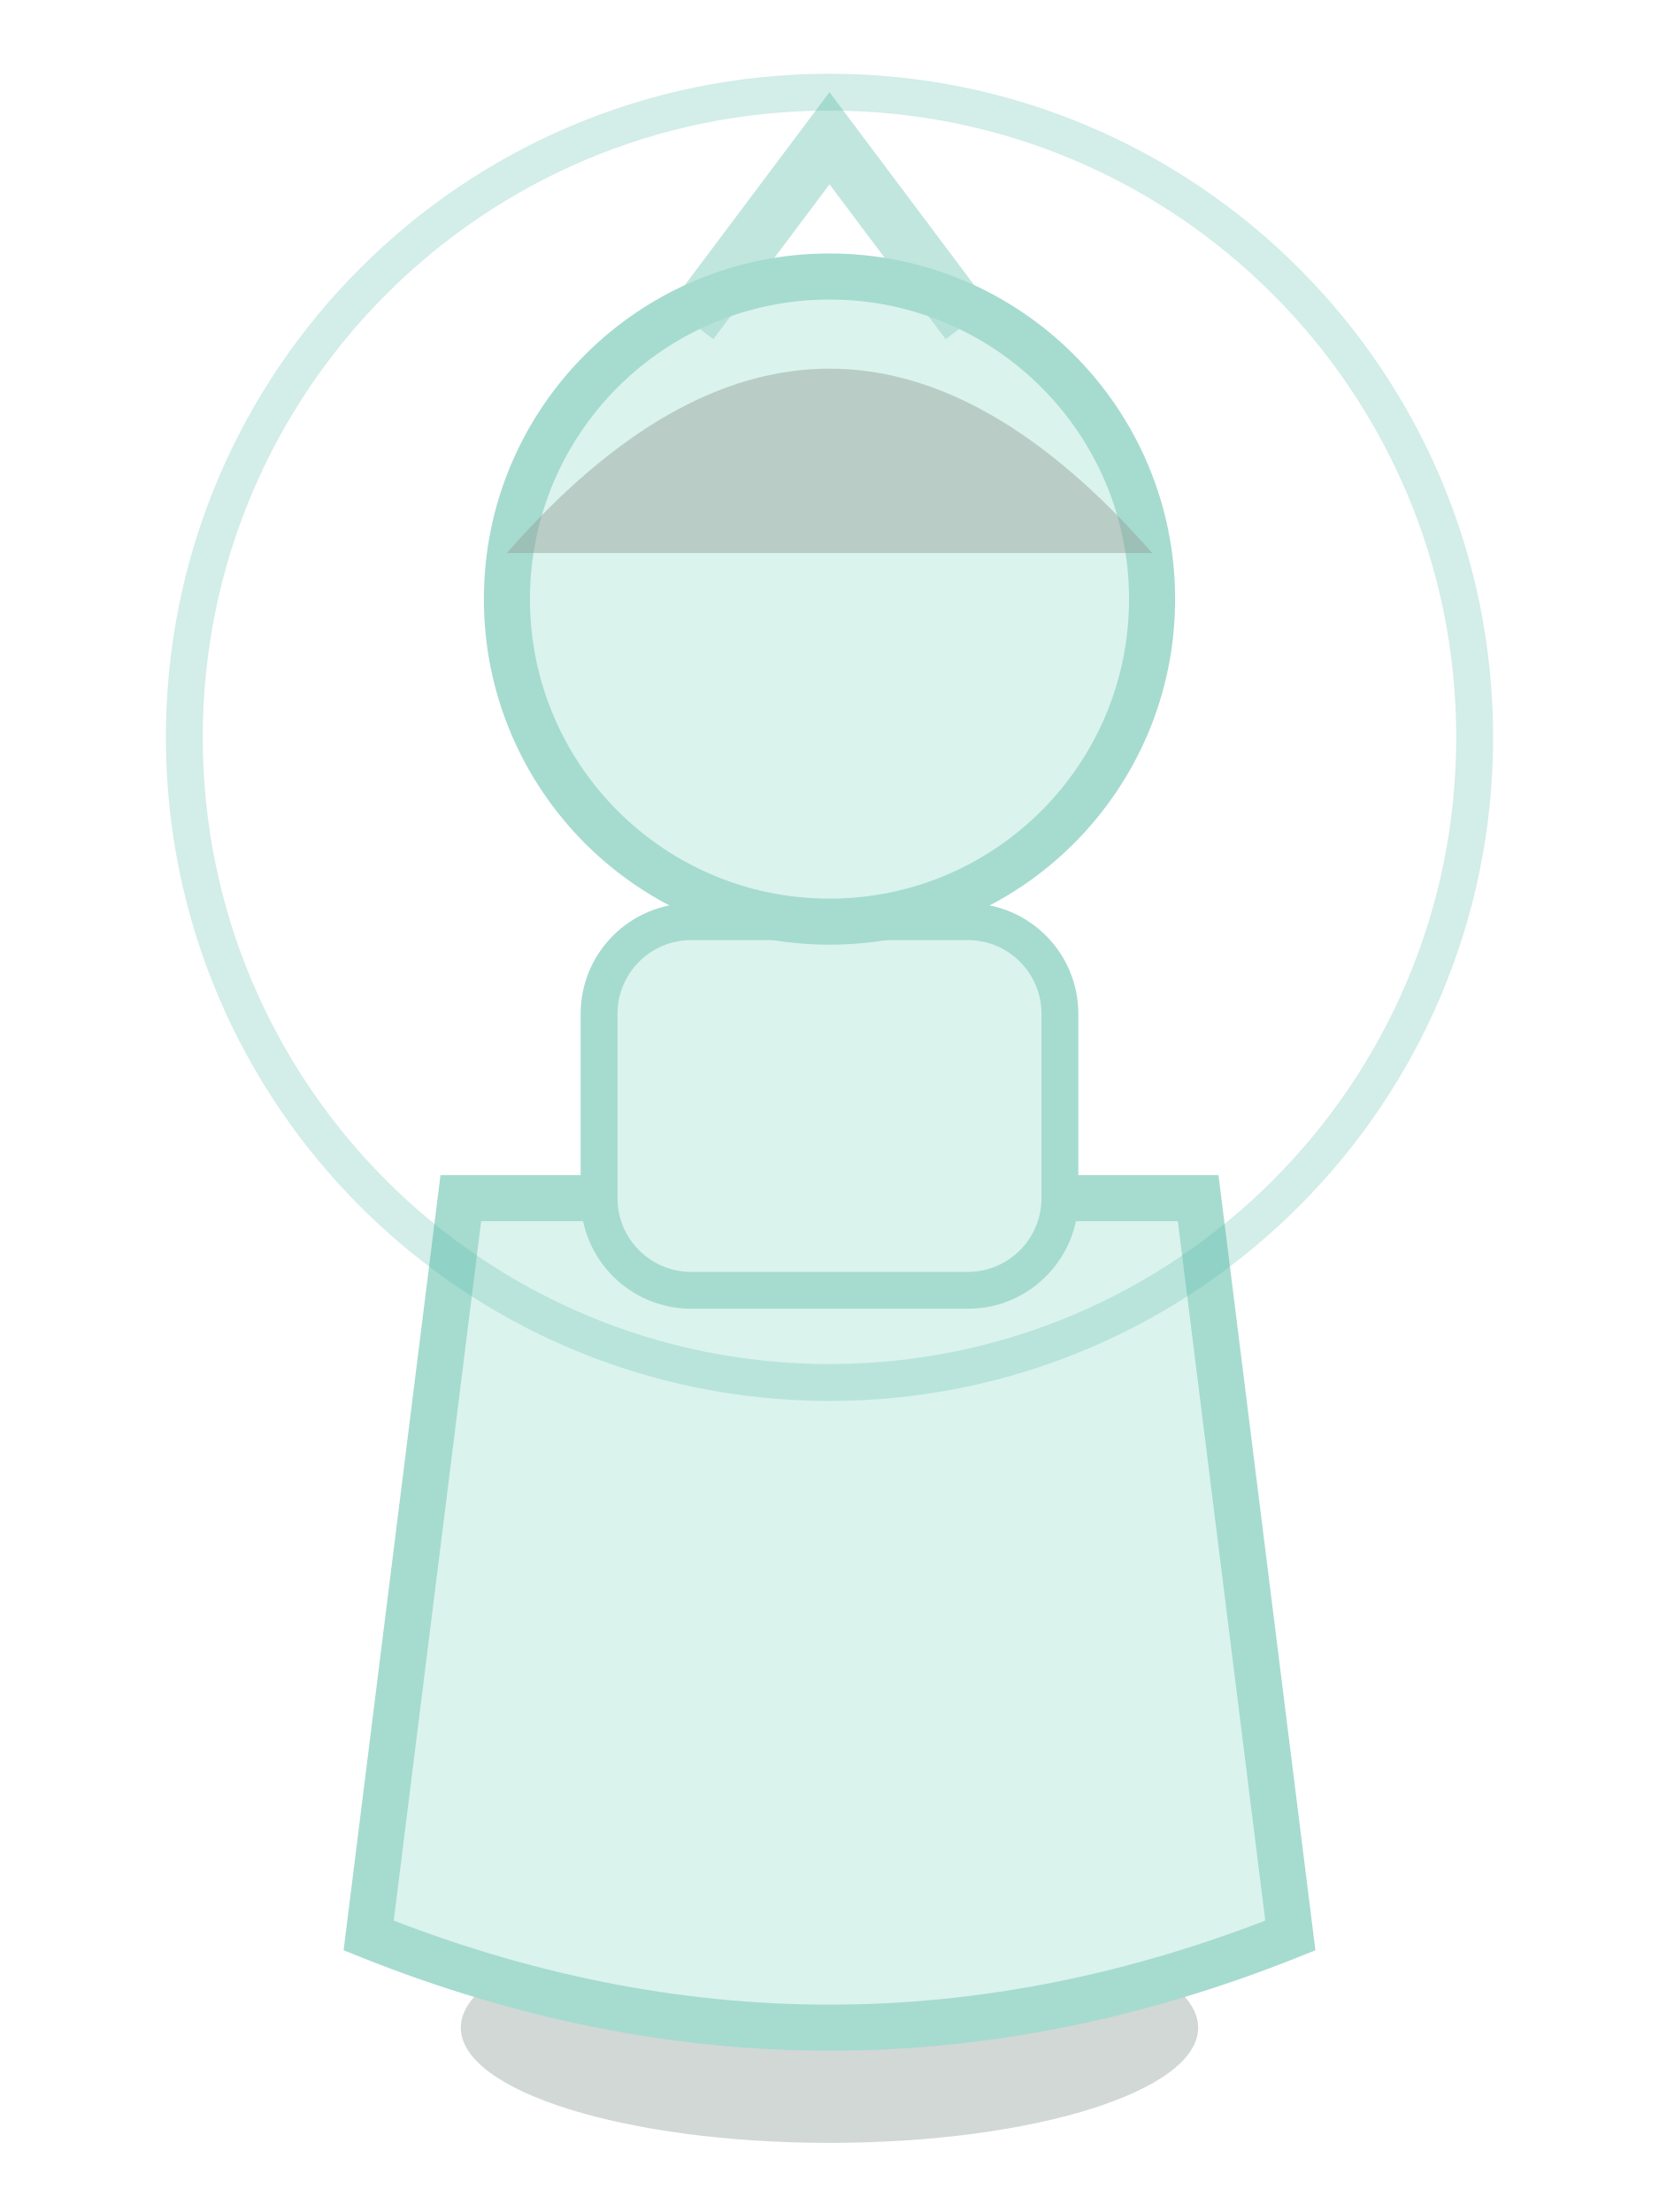
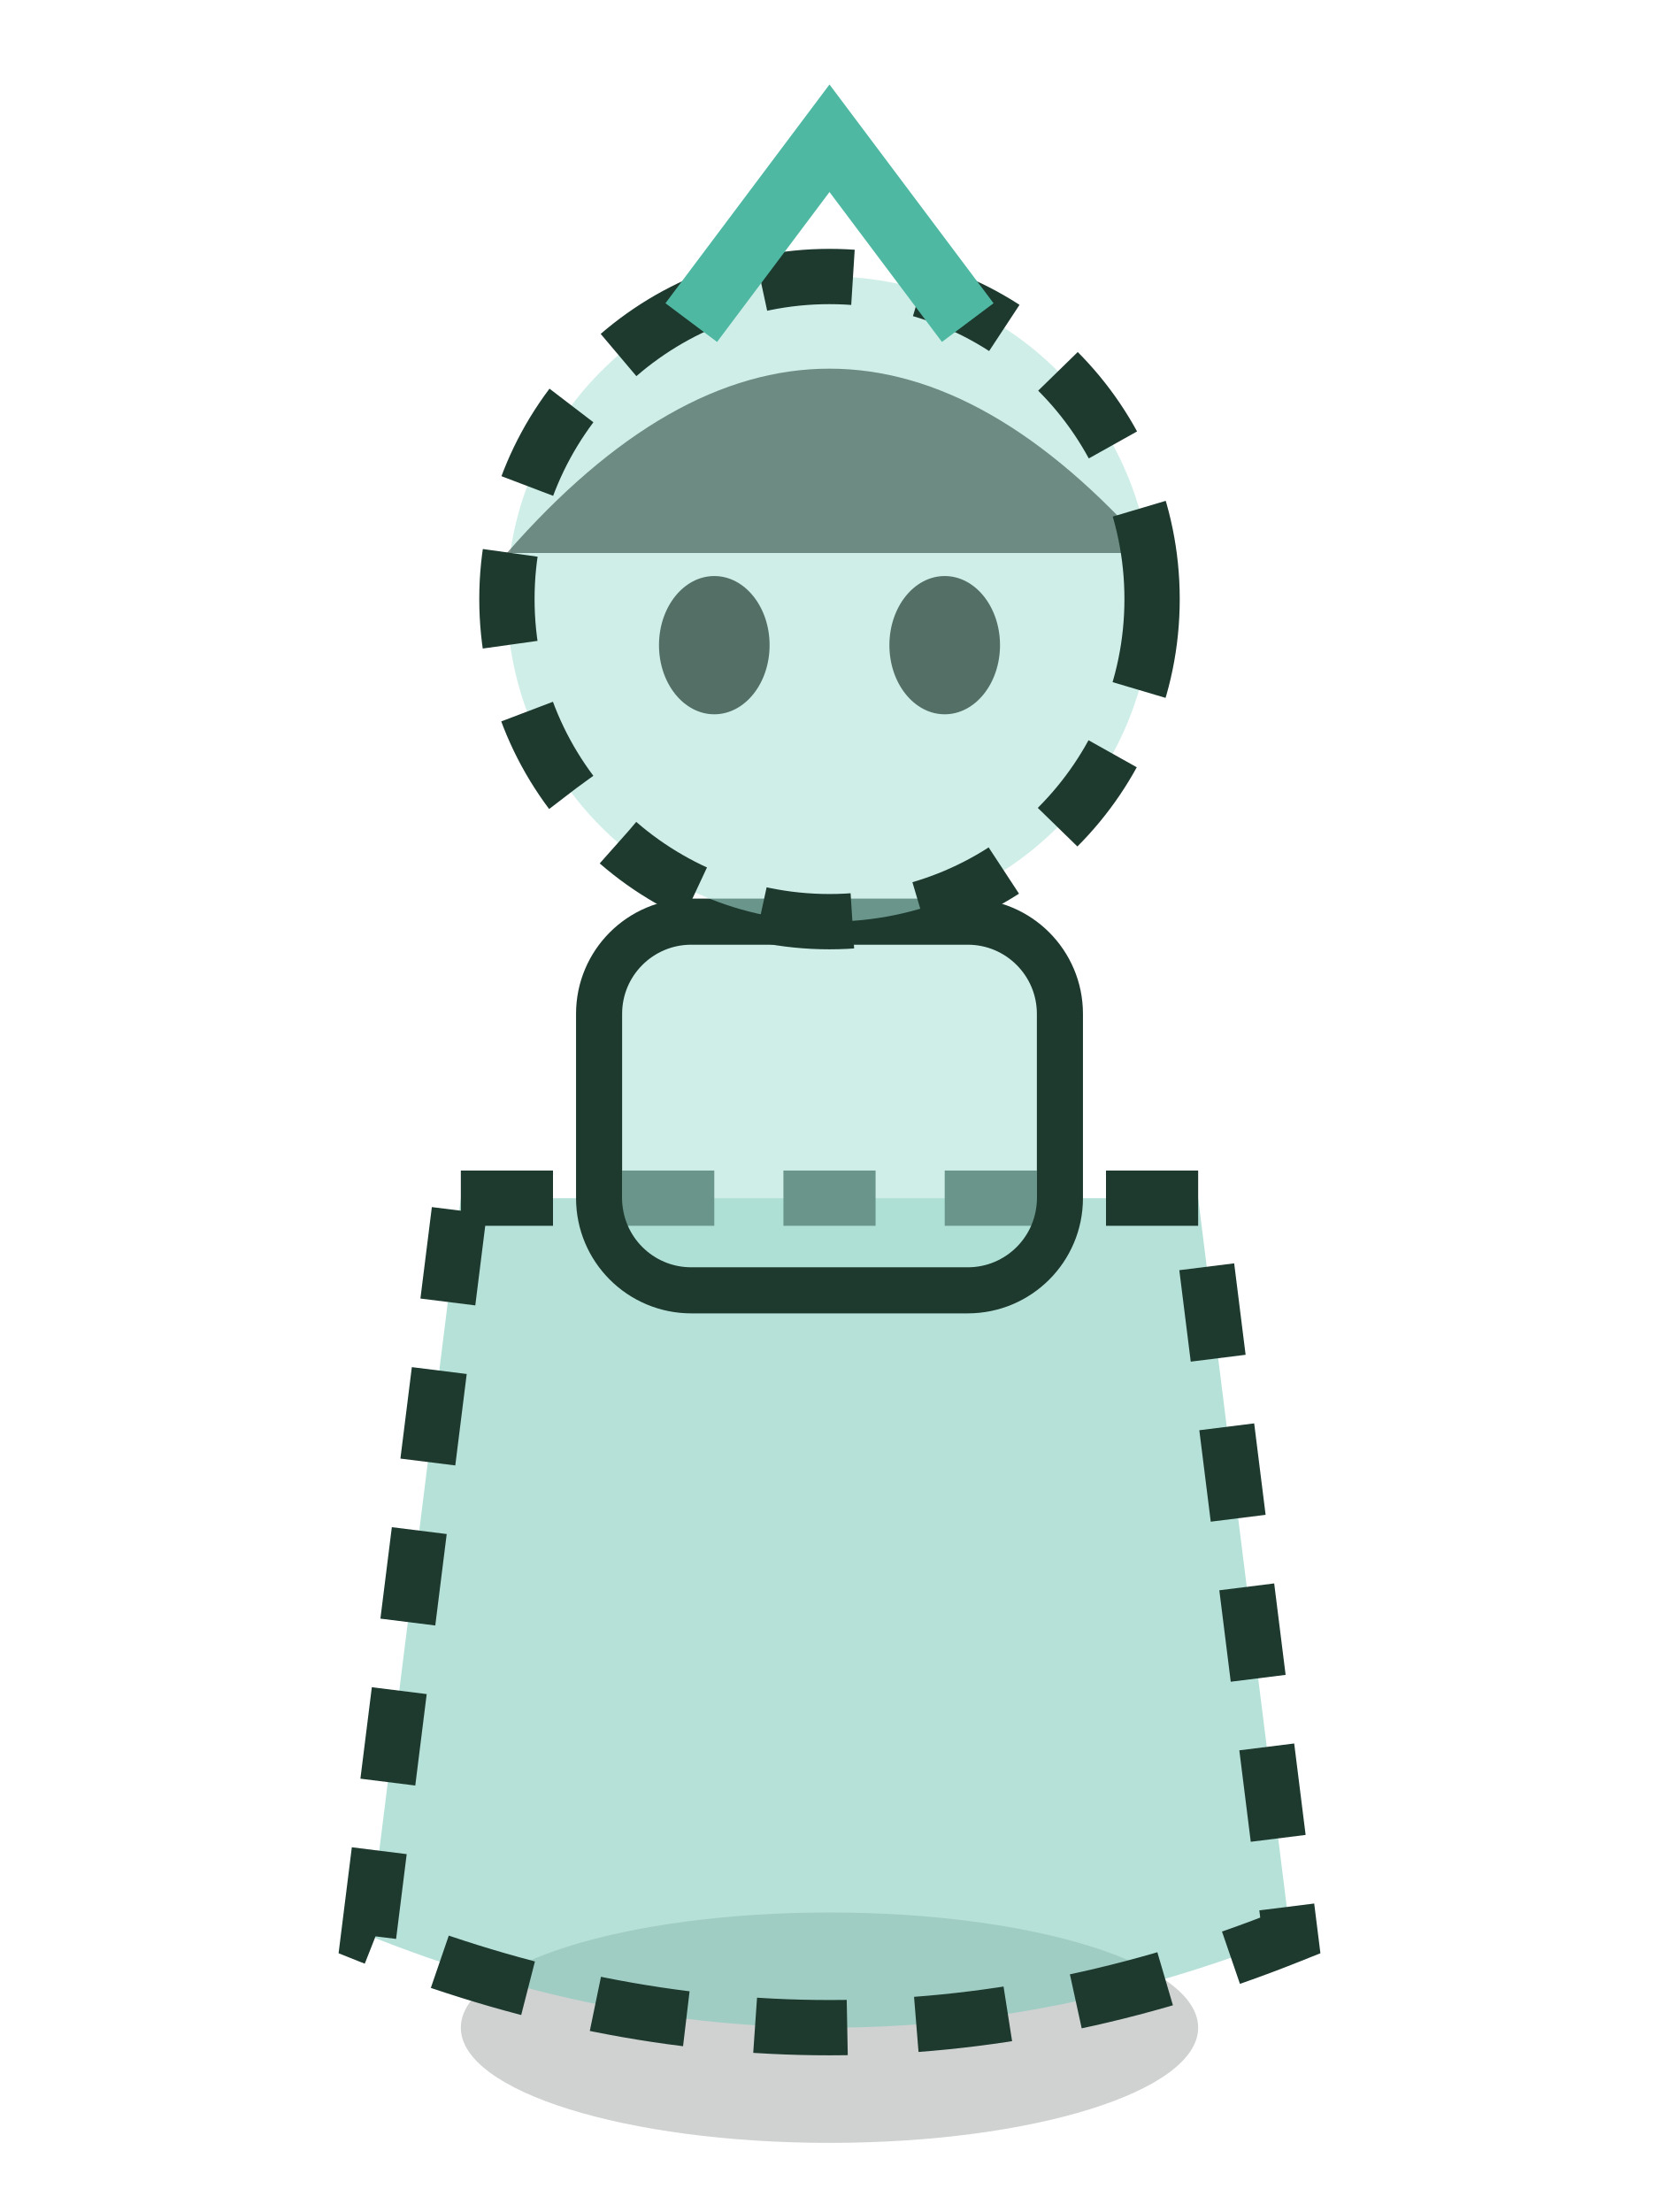
<svg xmlns="http://www.w3.org/2000/svg" viewBox="0 0 36 48" width="36" height="48">
-   <g opacity="0.5">
-     <ellipse cx="18" cy="44" rx="8" ry="2.5" fill="#1E3A2F" opacity=".4" />
-     <path d="M10 26 L26 26 L28 42 Q18 46 8 42 Z" fill="#B8E8DC" stroke="#4EB8A2" stroke-width="1" />
-     <rect x="13" y="20" width="10" height="8" rx="2" fill="#B8E8DC" stroke="#4EB8A2" stroke-width=".8" />
-     <circle cx="18" cy="13" r="7" fill="#B8E8DC" stroke="#4EB8A2" stroke-width="1" />
-     <path d="M11 12 Q18 4 25 12" fill="#1E3A2F" opacity=".45" />
-     <path d="M15 7 L18 3 L21 7" fill="none" stroke="#4EB8A2" stroke-width="1.2" opacity=".7" />
-   </g>
-   <circle cx="18" cy="16" r="14" fill="none" stroke="#4EB8A2" stroke-width=".8" opacity=".25" />
+   <ellipse cx="18" cy="44" rx="8" ry="2.5" fill="#0E2018" opacity=".2" />
+   <path d="M10 26 L26 26 L28 42 Q18 46 8 42 Z" fill="#7BC8B8" fill-opacity=".55" stroke="#1E3A2F" stroke-width="1.2" stroke-dasharray="2 1.5" />
+   <rect x="13" y="20" width="10" height="8" rx="2" fill="#A8E0D4" fill-opacity=".55" stroke="#1E3A2F" stroke-width="1" />
+   <circle cx="18" cy="13" r="7" fill="#A8E0D4" fill-opacity=".55" stroke="#1E3A2F" stroke-width="1.2" stroke-dasharray="2 1.5" />
+   <path d="M11 12 Q18 4 25 12" fill="#1E3A2F" fill-opacity=".55" />
+   <path d="M15 7 L18 3 L21 7" fill="none" stroke="#4EB8A2" stroke-width="1.4" />
+   <ellipse cx="15.5" cy="14" rx="1.2" ry="1.5" fill="#1E3A2F" fill-opacity=".7" />
+   <ellipse cx="20.5" cy="14" rx="1.2" ry="1.5" fill="#1E3A2F" fill-opacity=".7" />
</svg>
